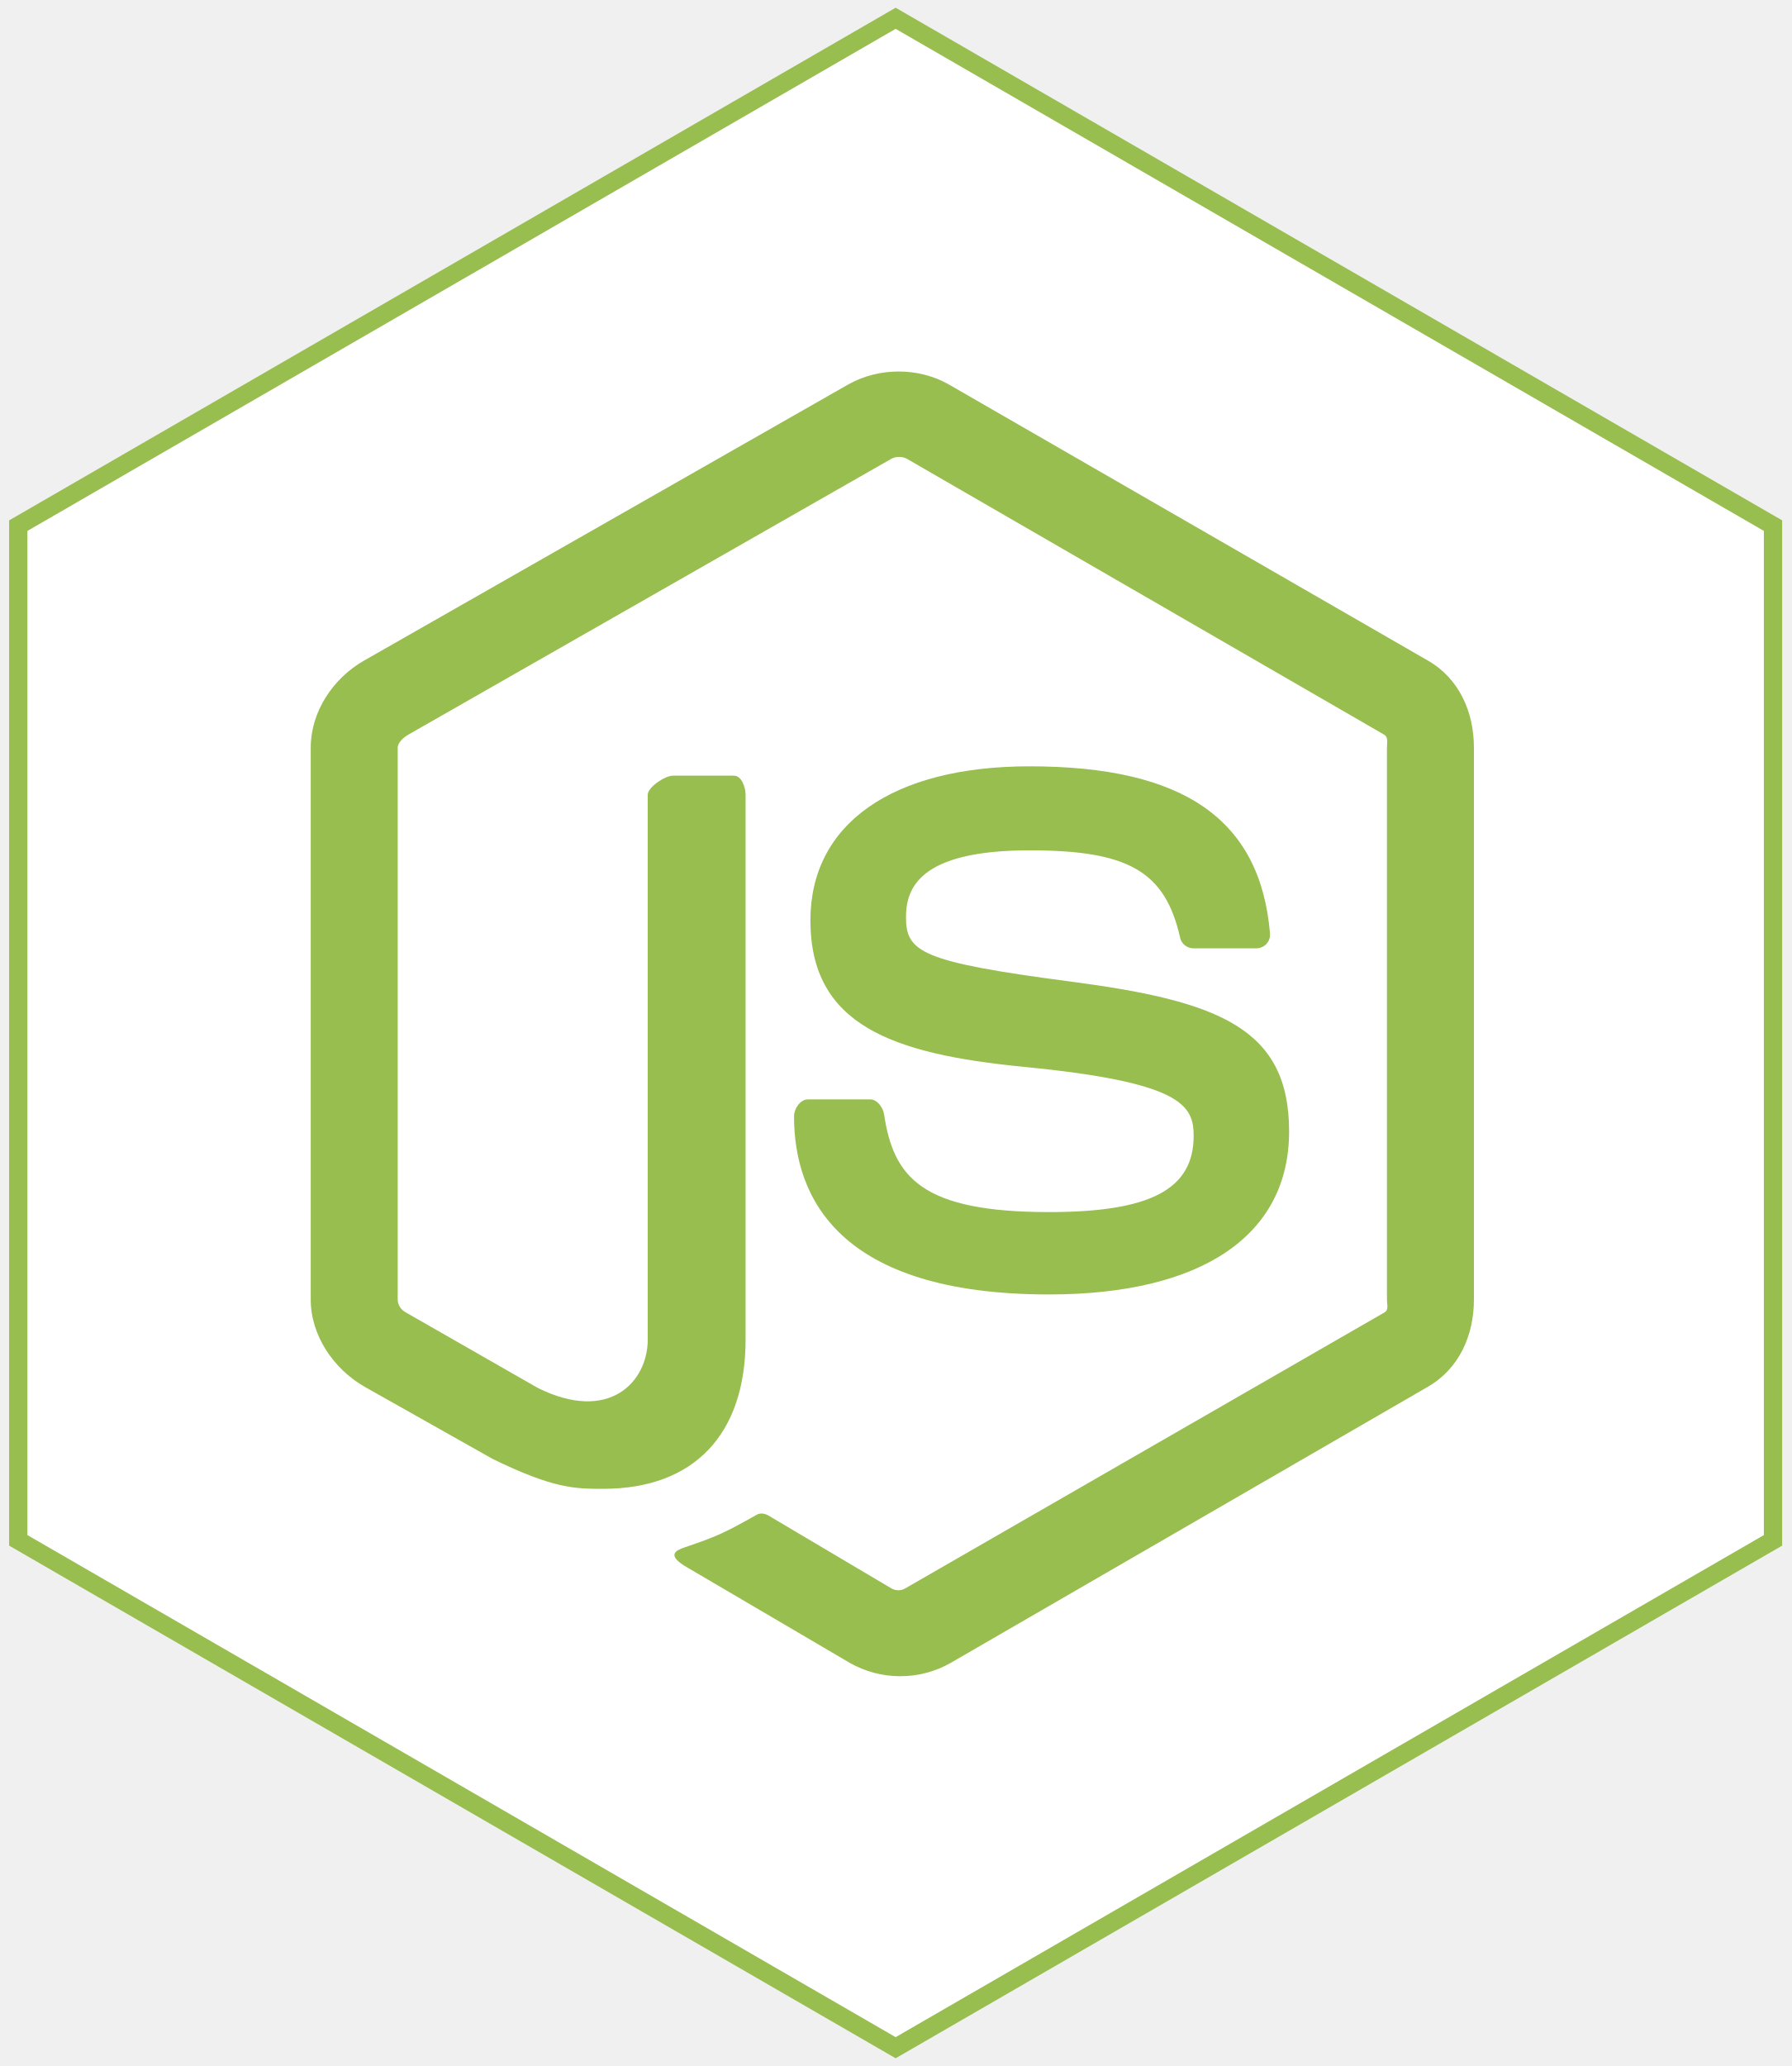
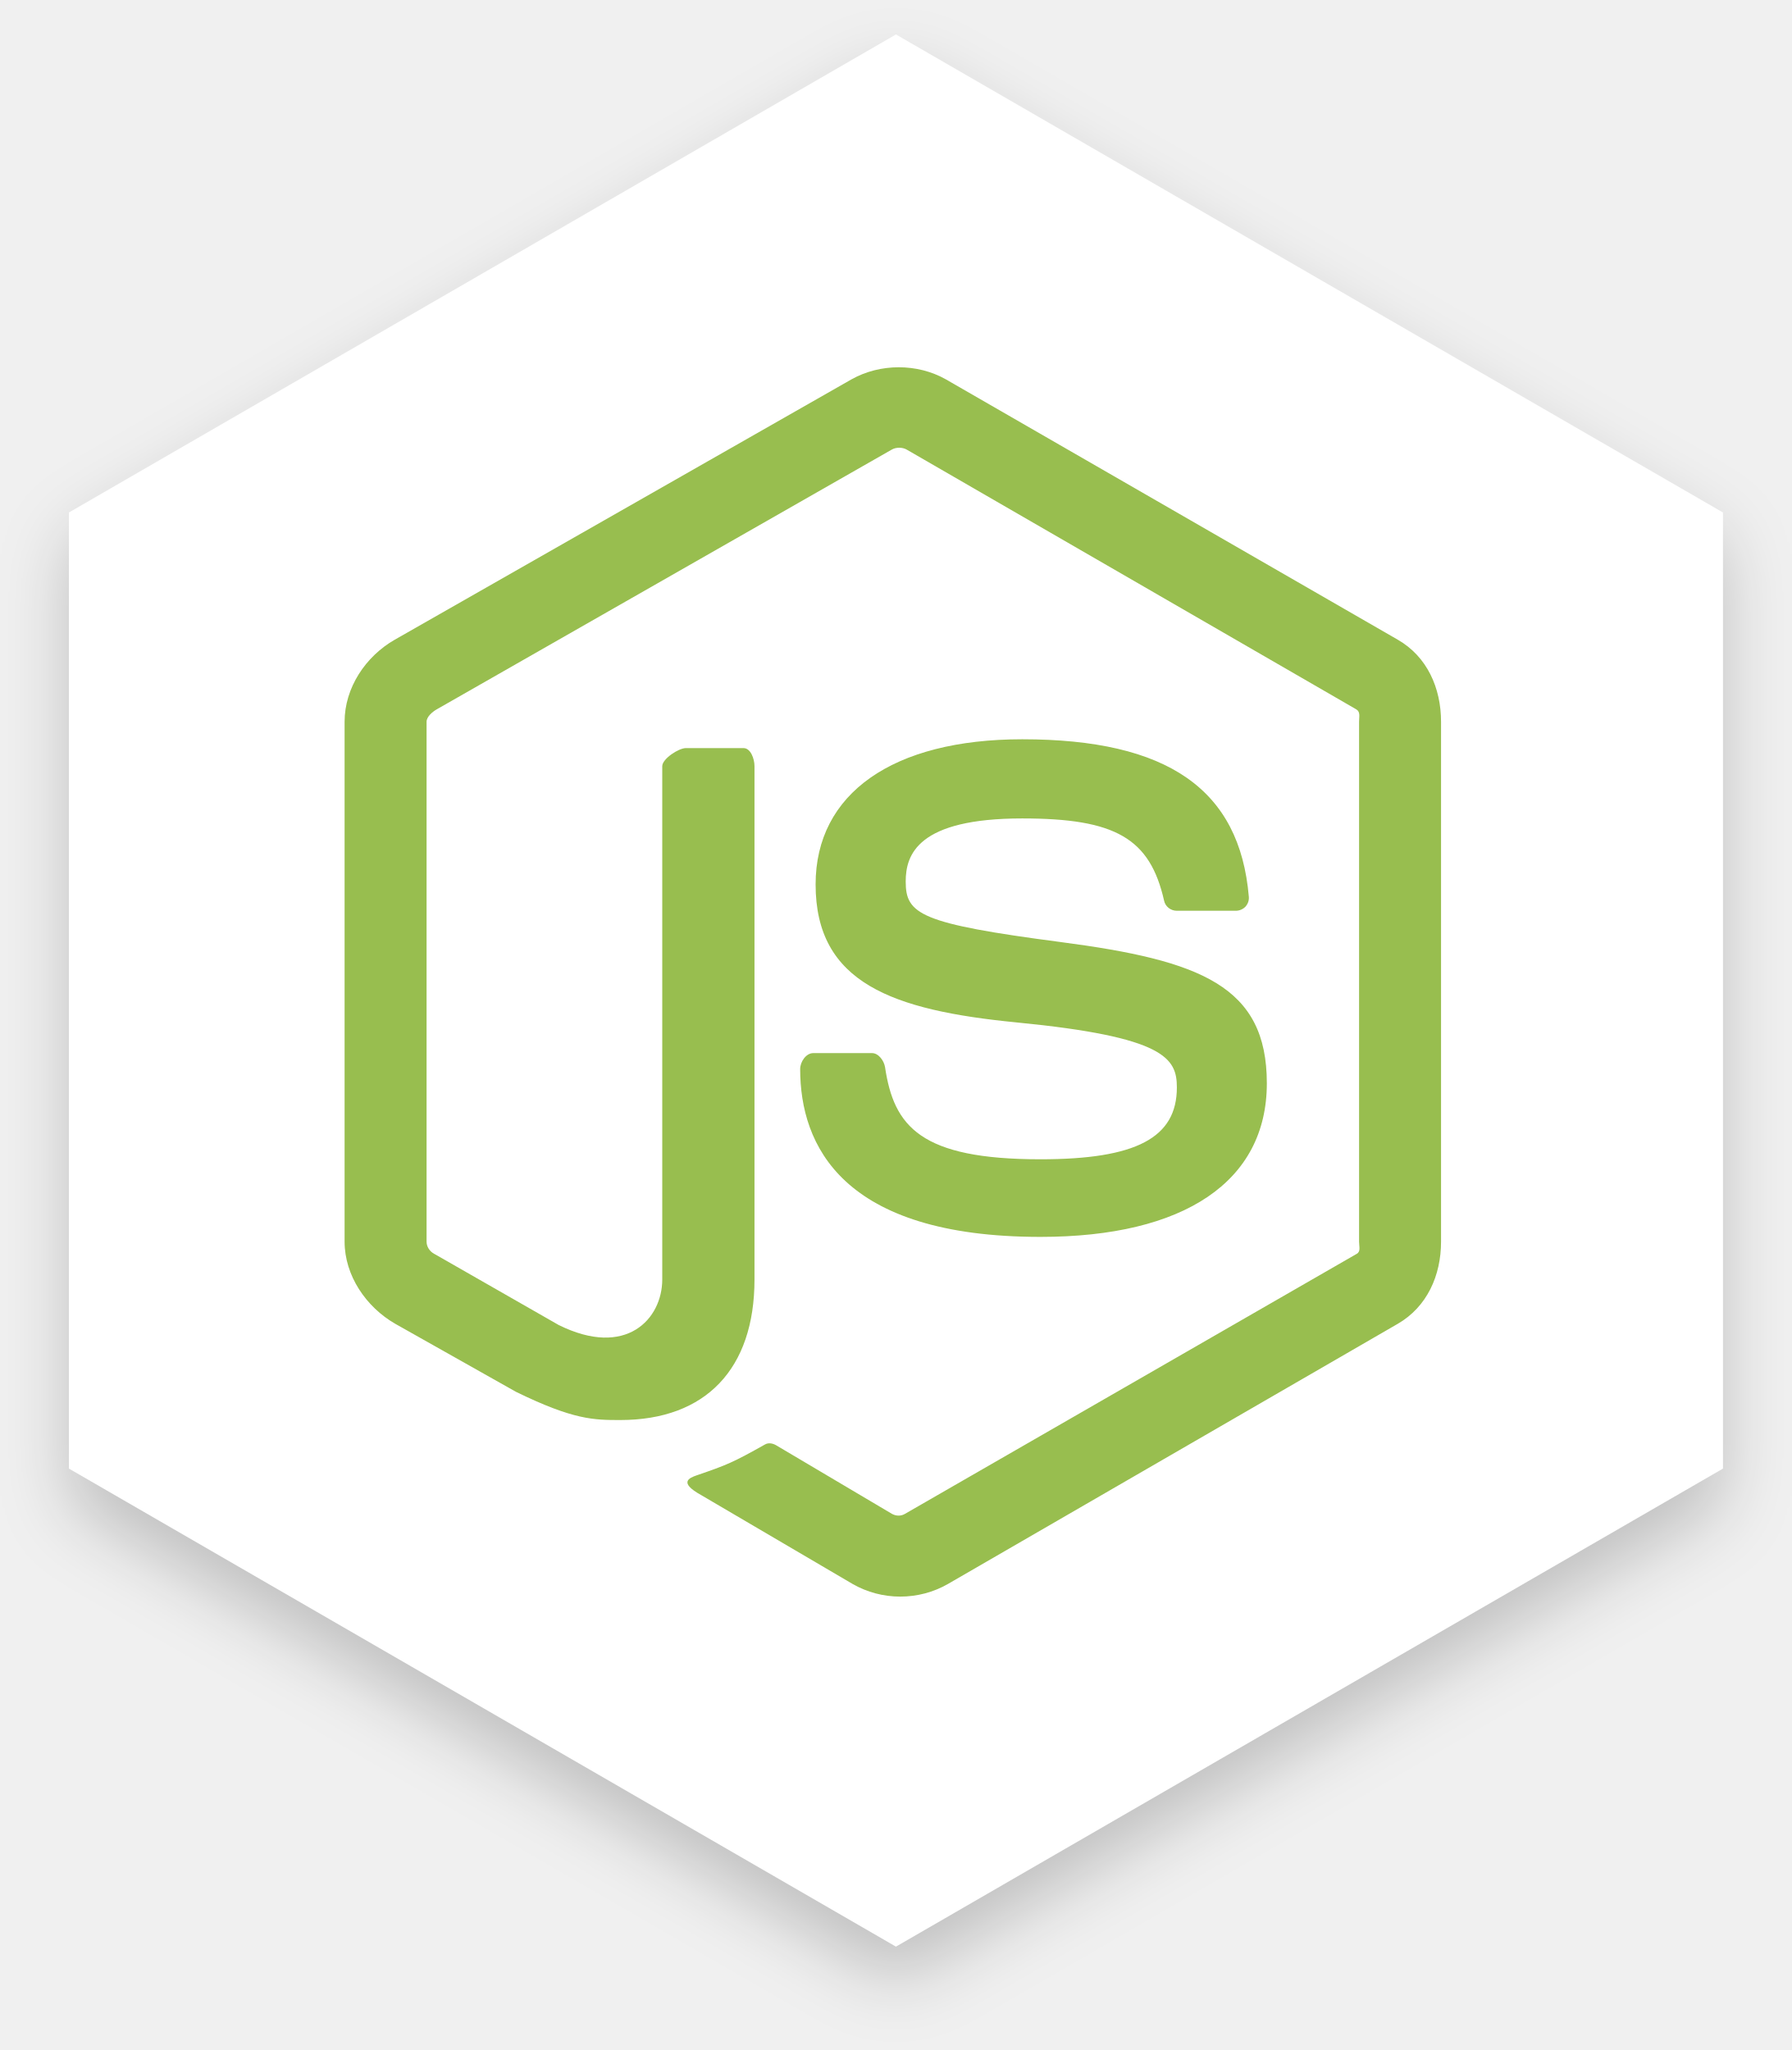
- <svg xmlns="http://www.w3.org/2000/svg" width="98px" height="113px" viewBox="0 0 98 113" version="1.1">
-   <defs />
+ <svg xmlns="http://www.w3.org/2000/svg" xmlns:xlink="http://www.w3.org/1999/xlink" width="104px" height="119px" viewBox="0 0 104 119" version="1.1">
+   <defs>
+     <polygon id="path-1" points="48 0 96 27.75 96 83.25 48 111 -2.35633735e-12 83.25 -2.38653541e-12 27.75" />
+     <filter x="-50%" y="-50%" width="200%" height="200%" filterUnits="objectBoundingBox" id="filter-2">
+       <feOffset dx="0" dy="2" in="SourceAlpha" result="shadowOffsetOuter1" />
+       <feGaussianBlur stdDeviation="2" in="shadowOffsetOuter1" result="shadowBlurOuter1" />
+       <feColorMatrix values="0 0 0 0 0   0 0 0 0 0   0 0 0 0 0  0 0 0 0.2 0" type="matrix" in="shadowBlurOuter1" />
+     </filter>
+   </defs>
  <g id="Page-1" stroke="none" stroke-width="1" fill="none" fill-rule="evenodd">
-     <g id="DesktopHD_Round7_ClientGuides-Copy" transform="translate(-388, -1265)">
+     <g id="DesktopHD_Round7_ClientGuides-Copy" transform="translate(-385, -1264)">
      <g id="clients-copy" transform="translate(389, 1067)">
        <g id="row1">
          <g id="node" transform="translate(0, 199)">
-             <polygon id="Polygon" stroke="#98BE4F" stroke-linecap="round" fill="#FFFFFF" points="48 0 96 27.75 96 83.25 48 111 -2.35633735e-12 83.25 -2.38653541e-12 27.75" />
+             <g id="Polygon">
+               <use fill="black" fill-opacity="1" filter="url(#filter-2)" xlink:href="#path-1" />
+               <use fill="#FFFFFF" fill-rule="evenodd" xlink:href="#path-1" />
+             </g>
            <g id="nodejs" transform="translate(16, 19)" fill="#98BE4F">
              <path d="M61.122,16.132 L34.896,1.02 C33.242,0.086 31.088,0.086 29.421,1.02 L2.915,16.132 C1.208,17.106 0,18.937 0,20.896 L0,51.078 C0,53.037 1.239,54.869 2.946,55.848 L9.949,59.795 C13.297,61.431 14.48,61.431 16.003,61.431 C20.959,61.431 23.79,58.458 23.79,53.271 L23.79,23.473 C23.79,23.052 23.569,22.426 23.153,22.426 L19.808,22.426 C19.385,22.426 18.437,23.052 18.437,23.473 L18.437,53.27 C18.437,55.569 16.341,57.857 12.424,55.914 L5.188,51.775 C4.936,51.639 4.758,51.366 4.758,51.078 L4.758,20.896 C4.758,20.611 5.088,20.326 5.342,20.18 L31.763,5.095 C32.009,4.956 32.372,4.956 32.618,5.095 L58.717,20.177 C58.967,20.326 58.879,20.603 58.879,20.896 L58.879,51.078 C58.879,51.366 58.987,51.646 58.741,51.785 L32.521,66.879 C32.296,67.013 32.017,67.013 31.771,66.879 L25.046,62.896 C24.843,62.779 24.603,62.737 24.408,62.845 C22.537,63.898 22.192,64.038 20.437,64.641 C20.005,64.791 19.368,65.05 20.681,65.78 L29.482,70.946 C30.325,71.43 31.282,71.681 32.246,71.681 C33.222,71.681 34.178,71.43 35.021,70.946 L61.121,55.848 C62.828,54.862 63.637,53.037 63.637,51.078 L63.637,20.896 C63.637,18.937 62.828,17.111 61.122,16.132 L61.122,16.132 Z M40.389,46.295 C33.415,46.295 31.879,44.386 31.367,40.945 C31.307,40.574 30.99,40.131 30.61,40.131 L27.202,40.131 C26.78,40.131 26.441,40.639 26.441,41.055 C26.441,45.462 28.855,50.8 40.389,50.8 C48.739,50.8 53.526,47.581 53.526,41.883 C53.526,36.234 49.68,34.752 41.582,33.688 C33.398,32.615 32.566,32.072 32.566,30.17 C32.566,28.601 33.27,26.509 39.331,26.509 C44.746,26.509 46.742,27.662 47.563,31.284 C47.633,31.625 47.947,31.869 48.301,31.869 L51.723,31.869 C51.933,31.869 52.134,31.784 52.282,31.635 C52.424,31.475 52.5,31.273 52.481,31.057 C51.951,24.821 47.775,21.914 39.33,21.914 C31.818,21.914 27.337,25.062 27.337,30.339 C27.337,36.062 31.795,37.644 39.007,38.351 C47.633,39.19 48.304,40.442 48.304,42.125 C48.304,45.05 45.938,46.295 40.389,46.295 L40.389,46.295 Z" id="Shape" />
            </g>
          </g>
        </g>
      </g>
    </g>
  </g>
</svg>
